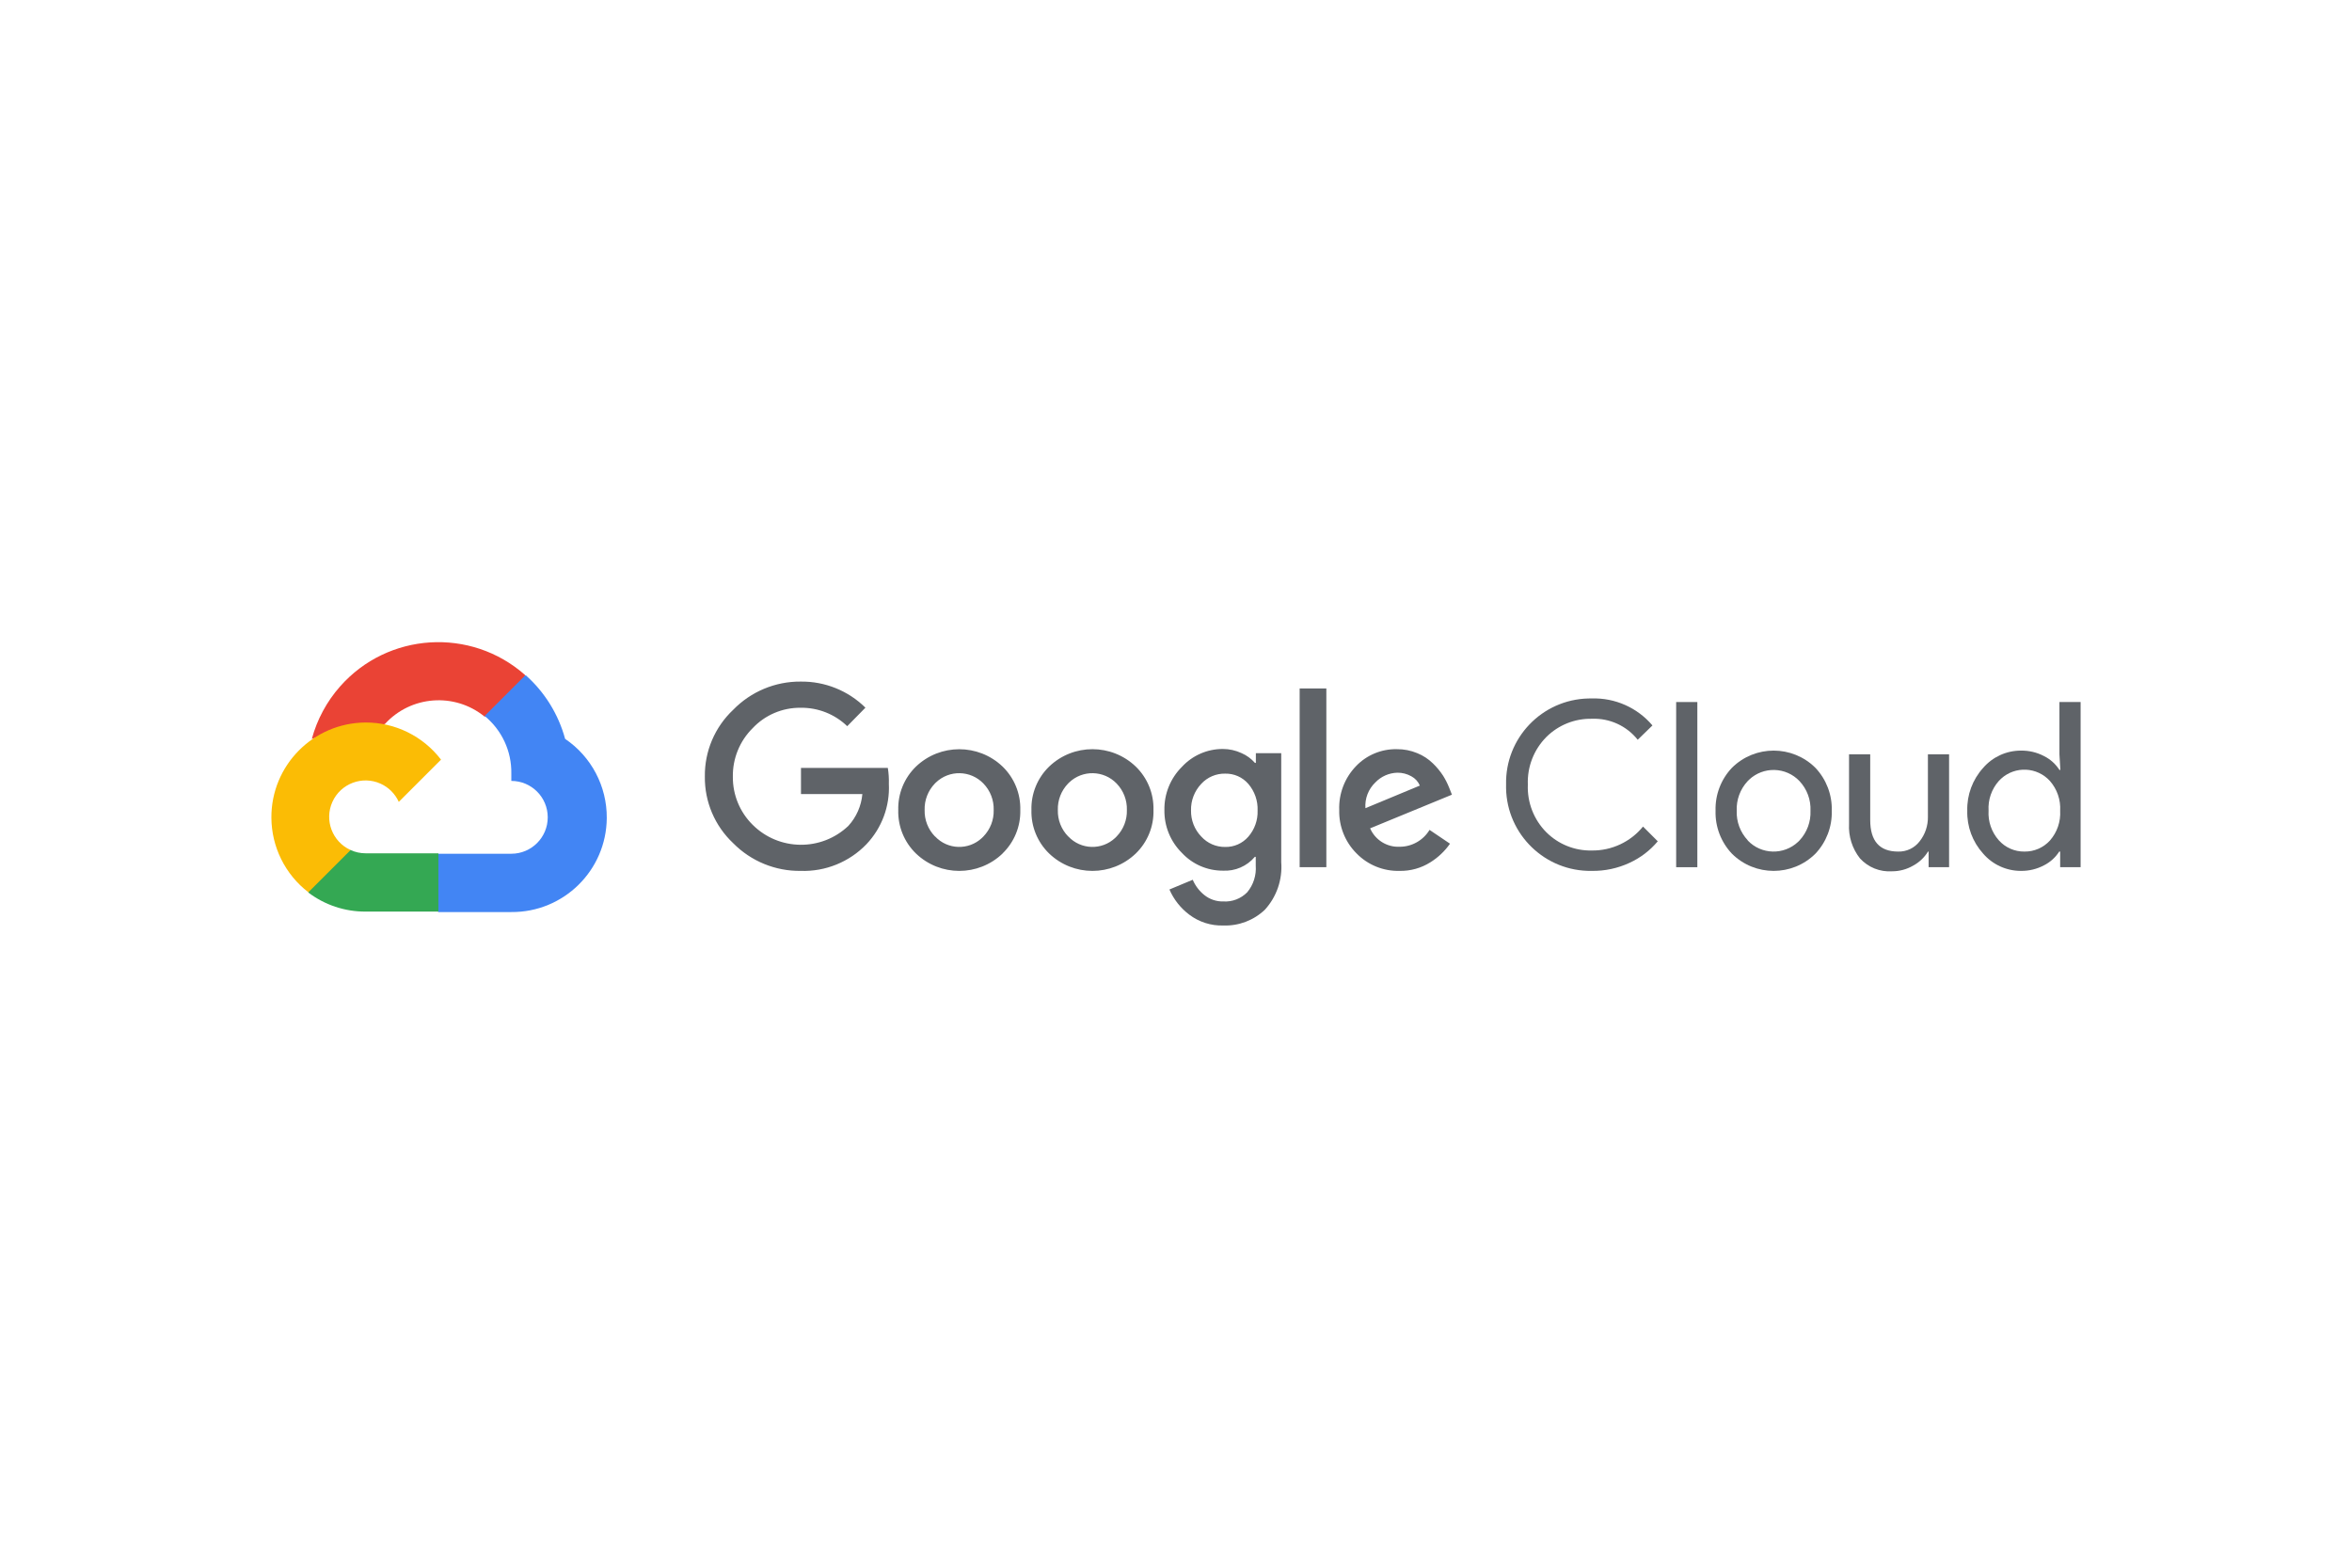
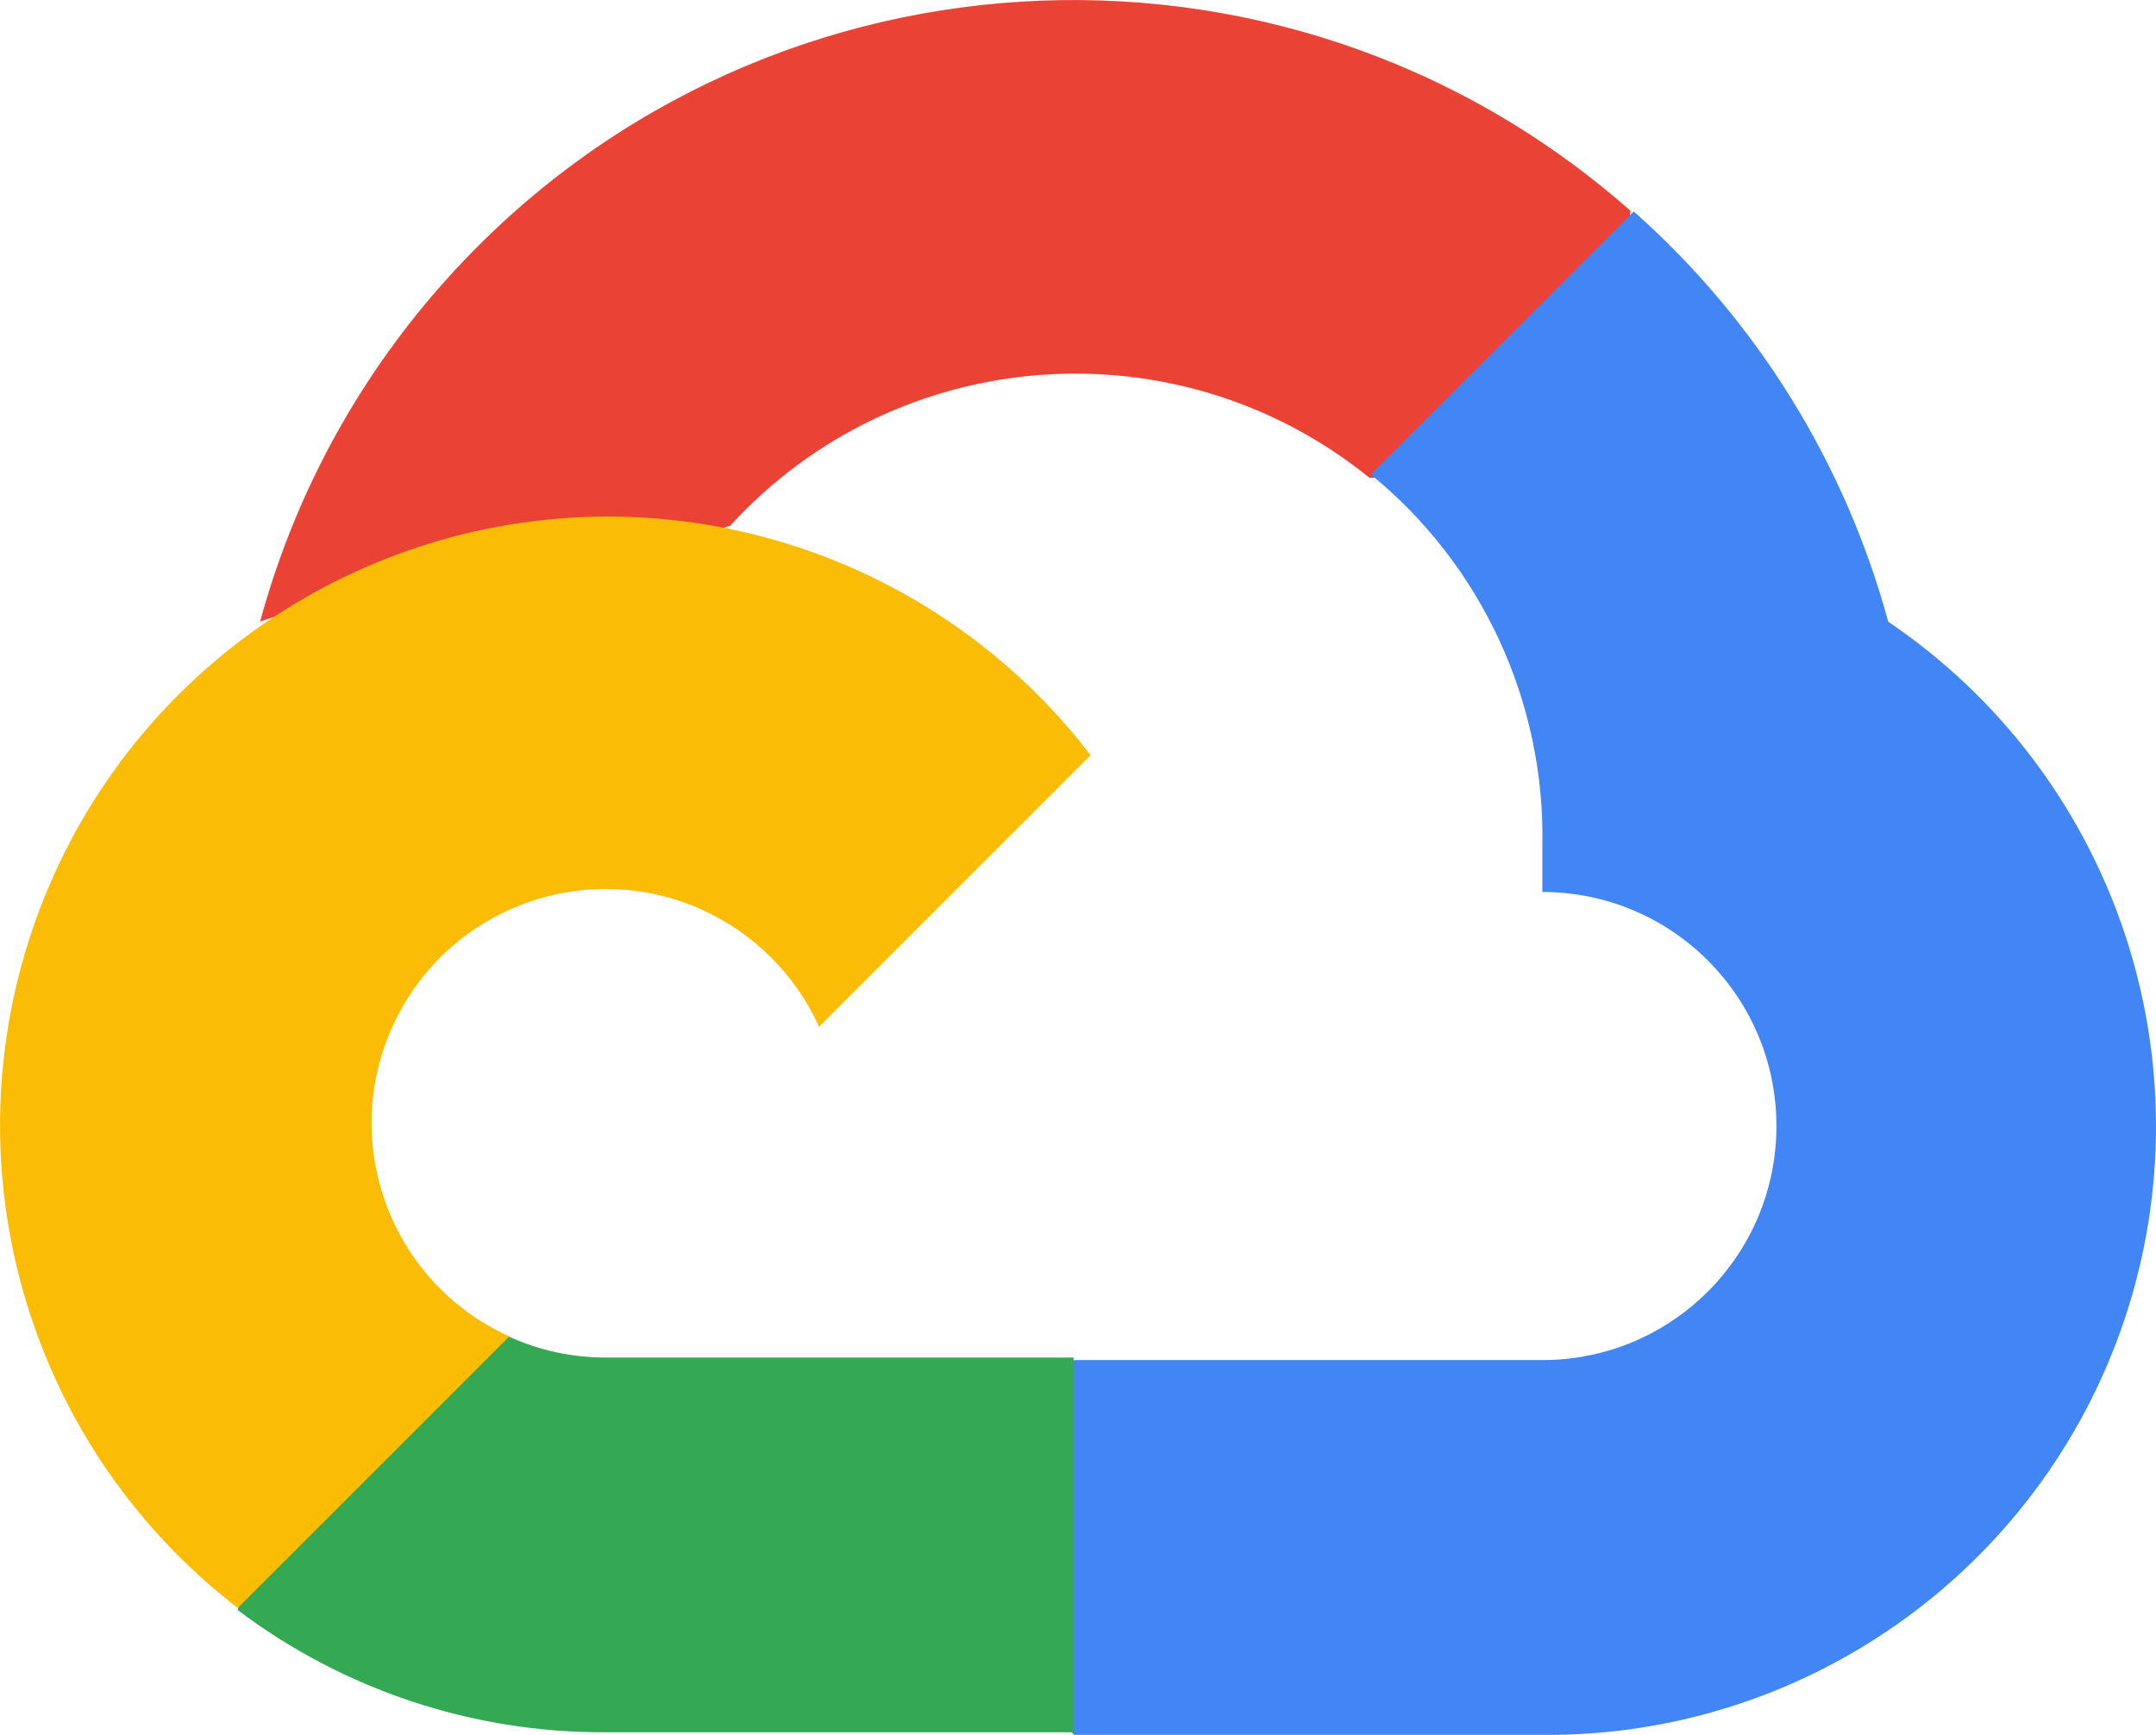
- <svg xmlns="http://www.w3.org/2000/svg" height="800" width="1200" xml:space="preserve" y="0" x="0" id="Art" version="1.1" viewBox="-1348.021 -351.968 11682.85 2111.809">
-   <style id="style696" type="text/css">.st4{fill:#5f6368}</style>
-   <g transform="translate(.008 -.004)" id="g730">
-     <g id="g710">
-       <path id="path702" d="M1057.1 369.2h50.8l144.8-144.8 7.1-61.5C990.3-75 579-49.3 341.1 220.2 275 295 227.1 384.1 200.9 480.5c16.1-6.6 34-7.7 50.8-3l289.6-47.8s14.7-24.4 22.4-22.9c128.8-141.5 345.6-158 494.4-37.6z" fill="#ea4335" />
-       <path id="path704" d="M1459 480.5c-33.3-122.6-101.6-232.8-196.6-317l-203.2 203.2c85.8 70.1 134.7 175.8 132.6 286.6v36.1c99.9 0 180.9 81 180.9 180.9s-81 180.9-180.9 180.9H830l-36.1 36.6v217l36.1 36.1h361.8c259.8 2 472.1-207 474.1-466.8 1.2-157.8-76.5-305.4-206.9-393.6z" fill="#4285f4" />
-       <path id="path706" d="M467.7 1338.6h361.8V1049H467.7c-25.8 0-51.2-5.6-74.7-16.3l-50.8 15.8-145.8 144.8-12.7 50.8c81.7 61.8 181.5 95 284 94.5z" fill="#34a853" />
-       <path id="path708" d="M467.7 399.2C207.8 400.7-1.5 612.6 0 872.5c.9 145.1 68.6 281.7 183.7 370.1l209.8-209.8c-91-41.1-131.5-148.3-90.4-239.3 41.1-91 148.3-131.5 239.3-90.4 40.1 18.1 72.2 50.3 90.4 90.4l209.8-209.8c-89.2-116.8-228-185.1-374.9-184.5z" fill="#fbbc05" />
-     </g>
-     <g id="g728">
-       <g id="g714">
-         <path id="path712" d="M2629.1 1136.4c-125.9 1.6-246.9-48.1-335.3-137.7-91.3-85.8-142.3-206-140.7-331.3-1.5-125.3 49.5-245.4 140.7-331.3 88-90.5 209.1-141.2 335.3-140.2 120.2-1.6 236.1 45.1 321.6 129.6l-90.4 92c-61.9-59.9-145.1-92.7-231.2-91.5-90.3-1.1-177 35.8-238.8 101.6-64.2 63.7-99.6 150.9-98.1 241.3-.8 89.4 34.6 175.3 98.1 238.3 130.8 130.4 341.7 132.9 475.6 5.6 39.9-43.6 64.3-99.2 69.6-158h-304.9v-130H3062c4.2 26.2 5.9 52.7 5.1 79.3 5.4 110.9-34.8 219.2-111.3 299.8-85.1 88.5-203.9 136.7-326.7 132.5zm1003-86.4c-120.3 115.3-310.1 115.3-430.4 0-58.3-56.5-90.1-134.8-87.9-215.9-2.2-81.1 29.7-159.4 87.9-215.9 120.4-115 310-115 430.4 0 58.2 56.5 90.1 134.8 87.9 215.9 2.1 81.2-30 159.5-88.4 215.9zm-335.4-84.8c62.1 66.4 166.3 69.8 232.7 7.6 2.6-2.5 5.2-5 7.6-7.6 33.9-35.1 52.2-82.3 50.8-131.1 1.5-48.9-16.8-96.4-50.8-131.6-63.9-66.6-169.7-68.9-236.4-5-1.7 1.6-3.4 3.3-5 5-34 35.2-52.3 82.7-50.8 131.6-1.3 48.8 17.2 96.1 51.3 131.1zm996.9 84.8c-120.3 115.3-310.1 115.3-430.4 0-58.3-56.5-90.1-134.8-87.9-215.9-2.2-81.1 29.7-159.4 87.9-215.9 120.3-115.3 310.1-115.3 430.4 0 58.2 56.5 90.1 134.8 87.9 215.9 2.3 81.1-29.6 159.4-87.9 215.9zm-335.3-84.8c62.1 66.4 166.3 69.8 232.7 7.6 2.6-2.5 5.2-5 7.6-7.6 33.9-35.1 52.2-82.3 50.8-131.1 1.5-48.9-16.8-96.4-50.8-131.6-63.9-66.6-169.7-68.9-236.3-5-1.7 1.6-3.4 3.3-5 5-34 35.2-52.3 82.7-50.8 131.6-1.3 48.8 17.2 96.1 51.3 131.1zm770.2 442.5c-60.9 1.9-120.6-17.1-169.2-53.9a311.85 311.85 0 01-98.6-125l115.8-48.3c12.6 29.6 32.3 55.6 57.4 75.7 26.8 21.6 60.5 33 95 32 44.2 2.7 87.4-14 118.4-45.7 30.6-36.9 45.7-84.3 42.2-132.1v-43.7h-4.6c-39.3 46.6-98.2 72-159 68.6-77.1.2-150.8-31.8-203.2-88.4-56.8-56.1-88.2-133-86.9-212.9-1.4-80.3 30-157.7 86.9-214.4 52.3-56.8 126-89.1 203.2-88.9 32.3-.1 64.3 7.1 93.5 20.8 25.3 11 47.8 27.5 66.1 48.3h4.6v-48.3h126v541.1c6.7 86.5-22.5 172-80.8 236.3-55.5 53.1-130 81.5-206.8 78.8zm9.2-390.2c43.9 1 86-17.7 114.8-50.8 31.3-35.9 47.9-82.4 46.2-130.1 1.9-48.5-14.6-95.8-46.2-132.6-28.8-33.2-70.9-51.8-114.8-50.8-45.1-.9-88.4 17.6-118.9 50.8-33.6 35.5-51.9 82.8-50.8 131.6-1 48.4 17.2 95.2 50.8 130.1 30.3 33.5 73.6 52.4 118.9 51.8zM5240.2 230v888.1h-132.6V230zm363.8 906.4c-80.3 2.1-157.8-29.4-213.9-86.9-56.9-57-88-134.9-85.9-215.4-3-80.7 26.9-159.2 82.8-217.5 52.8-55.6 126.6-86.4 203.2-84.9 34.9-.4 69.4 6.4 101.6 19.8 29 11.7 55.4 29 77.7 50.8 19.2 18.5 36.2 39.1 50.8 61.5 11.8 18.9 21.8 38.8 30 59.4l13.7 34.6L5457.6 925c25.2 57.8 83.3 94.2 146.3 91.5 60.9.2 117.4-31.7 148.9-83.8l101.6 68.6a333.72 333.72 0 01-97.6 92.5c-45.6 28.8-98.8 43.6-152.8 42.6zm-169.7-311.5l270.3-112.3c-8.3-19.8-23.2-36.1-42.2-46.2-21.2-12-45.2-18.1-69.6-17.8-41.3 1.1-80.6 18.4-109.2 48.3-34.7 33.2-52.8 80.1-49.3 128z" class="st4" />
-       </g>
-       <g id="g726">
-         <path id="path716" d="M6558.7 1136.4c-231.2 4-421.8-180.2-425.8-411.4-.1-5.6-.1-11.3.1-16.9-5.4-231.2 177.7-422.9 408.8-428.3 5.6-.1 11.3-.1 16.9-.1 115.6-3.6 226.6 45.8 301.3 134.1l-73.2 71.1c-54.9-69.1-139.5-107.8-227.6-104.2-84.5-1.9-166.2 30.8-226.1 90.4-62.3 62.7-95.6 148.5-92 236.8-3.7 88.3 29.7 174.1 92 236.8 59.9 59.7 141.6 92.3 226.1 90.4 98.4 1.1 191.9-42.7 254-118.9l73.2 73.2c-38.3 45.8-86.4 82.4-140.7 107.2-58.6 27.2-122.5 40.8-187 39.8z" class="st4" />
-         <path id="path718" d="M7083 1118.1h-105.2V297.5H7083z" class="st4" />
-         <path id="path720" d="M7254.8 624.2c114.7-113.9 299.9-113.9 414.6 0 54.4 57.5 83.7 134.3 81.3 213.4 2.4 79.1-26.9 155.9-81.3 213.4-114.7 113.9-299.9 113.9-414.6 0-54.4-57.5-83.7-134.3-81.3-213.4-2.4-79.1 26.8-155.9 81.3-213.4zM7333 985c67.3 71.1 179.5 74.2 250.7 6.9 2.4-2.2 4.7-4.6 6.9-6.9 37.1-39.8 56.7-92.9 54.4-147.3 2.4-54.4-17.2-107.5-54.4-147.3-67.3-71.1-179.5-74.2-250.7-6.9-2.4 2.2-4.7 4.6-6.9 6.9-37.1 39.8-56.7 92.9-54.4 147.3-2.1 54.3 17.7 107.2 54.9 146.8z" class="st4" />
-         <path id="path722" d="M8333.4 1118.1h-101.6v-77.7h-3c-18.1 29.5-43.7 53.7-74.2 70.1-31.6 18.3-67.6 28-104.2 27.9-60.2 4.1-118.9-19.5-159.5-64-38.5-48.7-57.8-109.8-54.4-171.7V557.2h105.2v326.2c0 104.7 46.2 157 138.7 157 41.7 1.3 81.4-17.6 106.7-50.8 27.3-34.5 41.8-77.4 41.2-121.4v-311h105.2v560.9z" class="st4" />
-         <path id="path724" d="M8690.6 1136.4c-72.2.2-140.9-31.1-188-85.9-52.7-58.2-80.9-134.4-78.8-212.9-2.1-78.5 26.1-154.7 78.8-212.9 47.1-54.7 115.8-86.1 188-85.9 40-.6 79.5 8.8 114.8 27.4 31.1 15.6 57.4 39.3 76.2 68.6h4.6l-4.6-77.7V297.5h105.2v820.6h-101.6v-77.7h-4.6c-18.8 29.3-45.1 53-76.2 68.6-35 18.4-74.1 27.9-113.8 27.4zm17.3-96c48.1.7 94.2-19.3 126.5-54.9 35.7-40.7 54-93.8 50.8-147.9 3.2-54-15.1-107.2-50.8-147.9-63.8-70.2-172.4-75.3-242.6-11.4-4 3.6-7.8 7.5-11.4 11.4-35.8 40.4-54.1 93.4-50.8 147.3-3.3 53.9 15 106.9 50.8 147.3 32.4 36.4 78.9 56.8 127.5 56.1z" class="st4" />
-       </g>
-     </g>
+ <svg xmlns="http://www.w3.org/2000/svg" version="1.1" id="Layer_1" x="0px" y="0px" viewBox="0 0 2385.7 1919.9" style="enable-background:new 0 0 2385.7 1919.9;" xml:space="preserve">
+   <style type="text/css">
+ 	.st0{fill:#EA4335;}
+ 	.st1{fill:#4285F4;}
+ 	.st2{fill:#34A853;}
+ 	.st3{fill:#FBBC05;}
+ </style>
+   <g>
+     <path class="st0" d="M1513.8,528.7h72.8l207.4-207.4l10.2-88c-385.9-340.6-975-303.9-1315.6,82C393.9,422.5,325.2,550,287.8,688   c23.1-9.5,48.7-11,72.8-4.4l414.7-68.4c0,0,21.1-34.9,32-32.7c184.5-202.6,495-226.2,708-53.8H1513.8z" />
+     <path class="st1" d="M2089.4,688c-47.7-175.5-145.5-333.3-281.6-454l-291,291c122.9,100.4,192.9,251.7,189.9,410.4v51.7   c143.1,0,259,116,259,259c0,143.1-116,259-259,259h-518.1l-51.7,52.4v310.7l51.7,51.7h518.1c297,2.3,560.5-190.2,648.7-473.8   C2443.4,1162.4,2335.4,854.4,2089.4,688L2089.4,688z" />
+     <path class="st2" d="M669.8,1917h518.1v-414.7H669.8c-36.9,0-73.4-7.9-107-23.3l-72.8,22.5l-208.8,207.4l-18.2,72.8   C380.1,1870.1,523,1917.6,669.8,1917L669.8,1917z" />
+     <path class="st3" d="M669.8,571.6c-287.8,1.7-542.7,186-634.5,458.7c-91.8,272.7-0.3,573.7,227.8,749.1l300.5-300.5   c-130.4-58.9-188.3-212.3-129.4-342.7c58.9-130.4,212.3-188.3,342.7-129.4c57.4,26,103.4,72,129.4,129.4l300.5-300.5   C1078.9,668.6,880.2,570.9,669.8,571.6L669.8,571.6z" />
  </g>
</svg>
